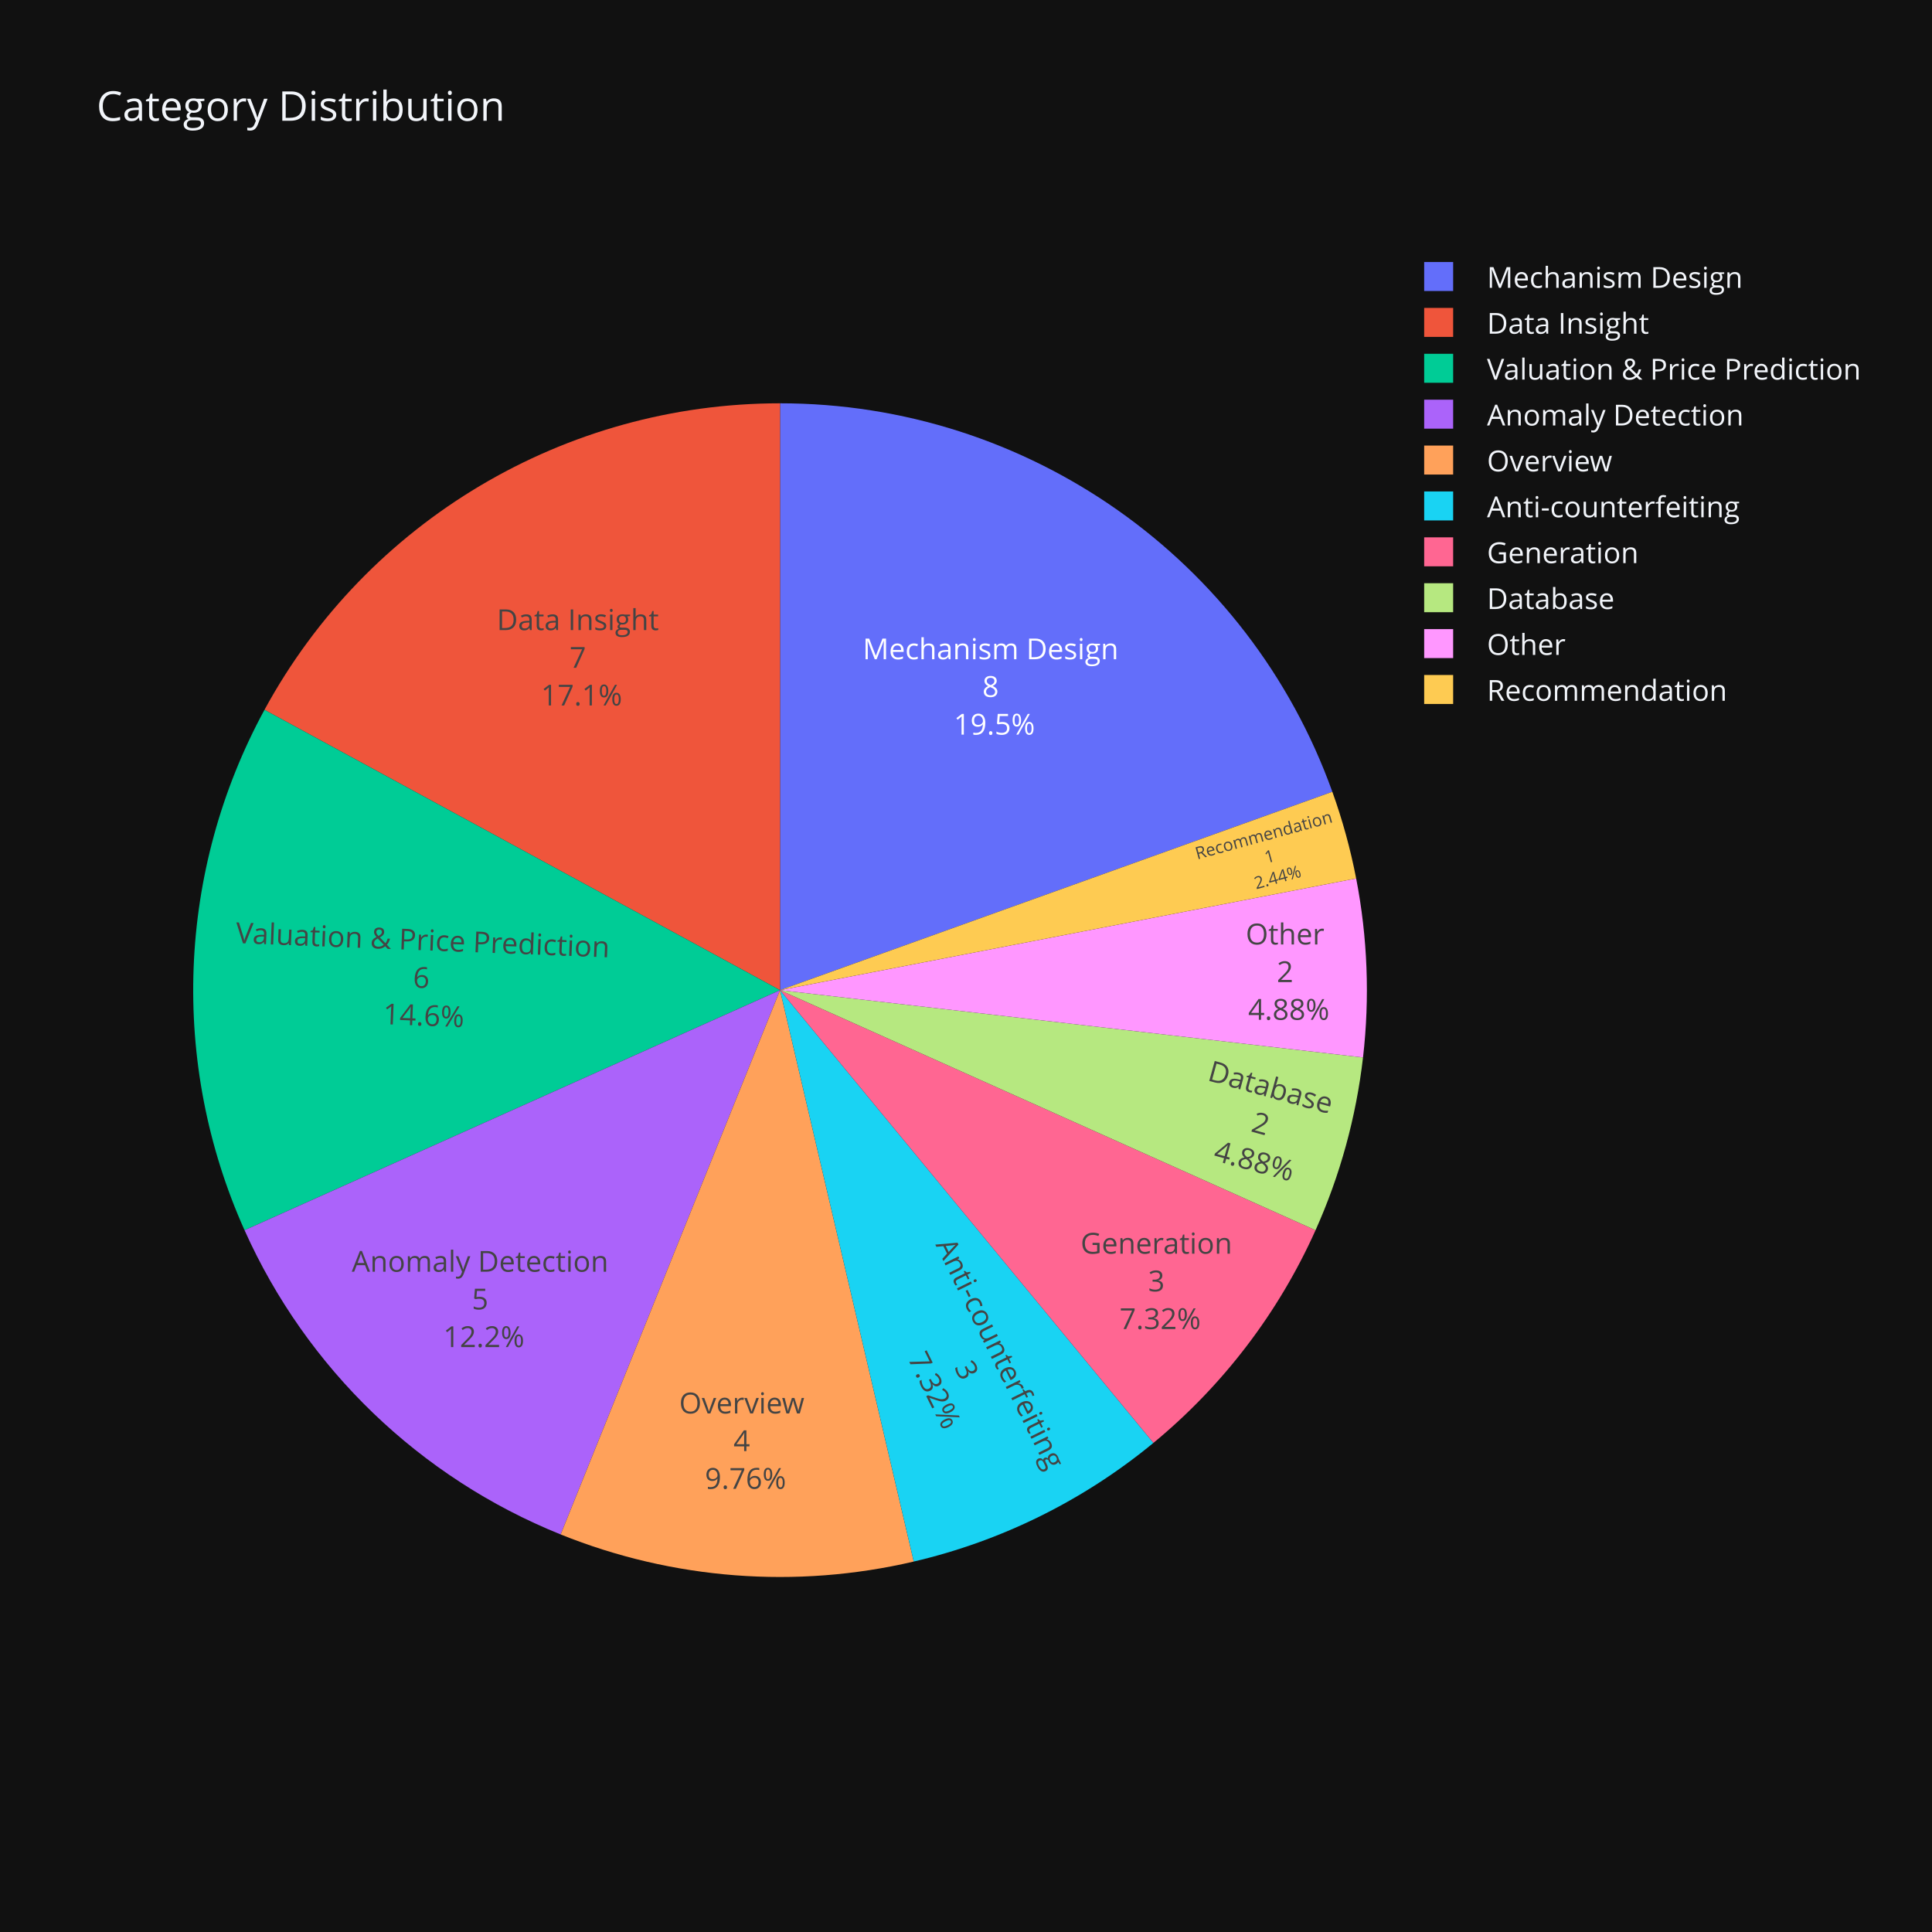
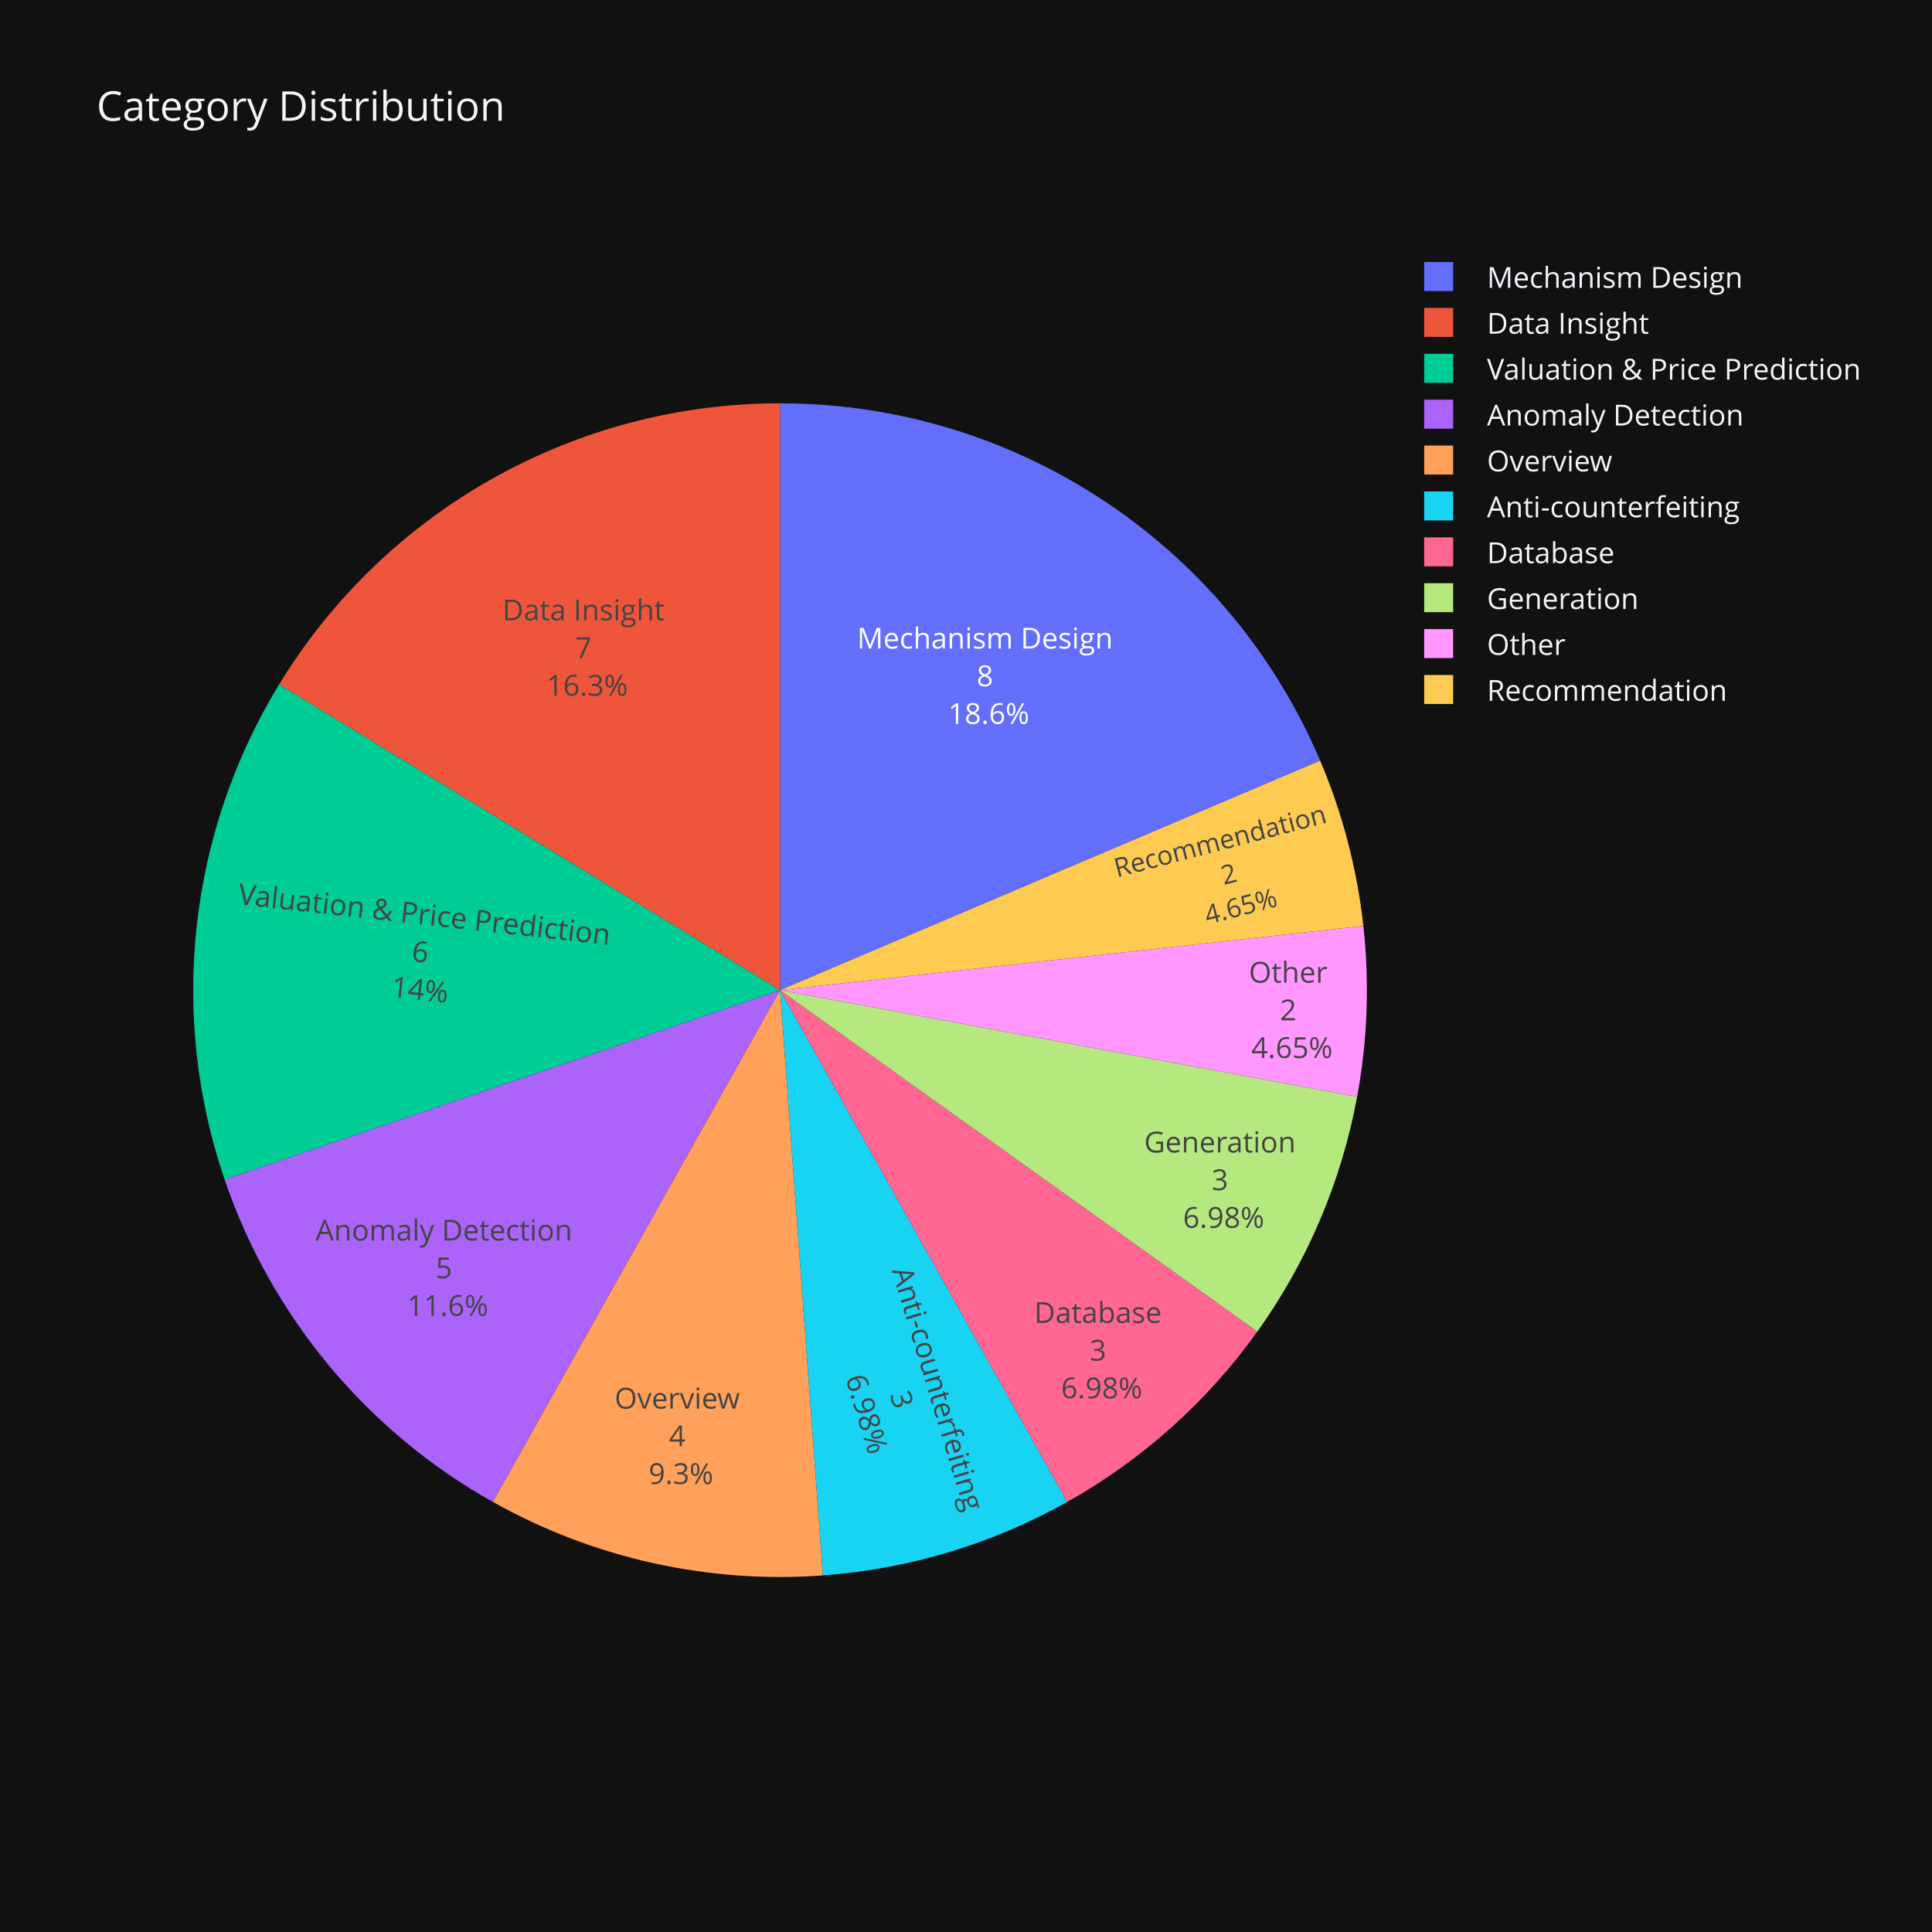
<svg xmlns="http://www.w3.org/2000/svg" class="main-svg" width="800" height="800" style="" viewBox="0 0 800 800">
  <rect x="0" y="0" width="800" height="800" style="fill: rgb(17, 17, 17); fill-opacity: 1;" />
-   <defs id="defs-072950">
+   <defs id="defs-62c7df">
    <g class="clips" />
    <g class="gradients" />
    <g class="patterns" />
  </defs>
  <g class="bglayer" />
  <g class="layer-below">
    <g class="imagelayer" />
    <g class="shapelayer" />
  </g>
  <g class="cartesianlayer" />
  <g class="polarlayer" />
  <g class="smithlayer" />
  <g class="ternarylayer" />
  <g class="geolayer" />
  <g class="funnelarealayer" />
  <g class="pielayer">
    <g class="trace" stroke-linejoin="round" style="opacity: 1;">
      <g class="slice">
-         <path class="surface" d="M323,410l0,-243a243,243 0 0 1 228.697,160.862Z" style="pointer-events: none; stroke-width: 0; fill: rgb(99, 110, 250); fill-opacity: 1; stroke: rgb(68, 68, 68); stroke-opacity: 1;" />
-         <g class="slicetext">
-           <text data-notex="1" class="slicetext" transform="translate(411.7455,272.9791)" text-anchor="middle" x="0" y="0" style="font-family: 'Open Sans', verdana, arial, sans-serif; font-size: 12px; fill: rgb(255, 255, 255); fill-opacity: 1; white-space: pre;">
+         <path class="surface" d="M323,410l0,-243a243,243 0 0 1 223.644,147.962Z" style="pointer-events: all; stroke-width: 0; fill: rgb(99, 110, 250); fill-opacity: 1; stroke: rgb(68, 68, 68); stroke-opacity: 1;" />
+         <g class="slicetext">
+           <text data-notex="1" class="slicetext" transform="translate(409.4044,268.548)" text-anchor="middle" x="0" y="0" style="font-family: 'Open Sans', verdana, arial, sans-serif; font-size: 12px; fill: rgb(255, 255, 255); fill-opacity: 1; white-space: pre;">
            <tspan class="line" dy="0em" x="0" y="0">Mechanism Design</tspan>
            <tspan class="line" dy="1.3em" x="0" y="0">8</tspan>
-             <tspan class="line" dy="2.6em" x="0" y="0">19.5%</tspan>
-           </text>
-         </g>
-       </g>
-       <g class="slice">
-         <path class="surface" d="M323,410l-213.478,-116.086a243,243 0 0 1 213.478,-126.914Z" style="pointer-events: none; stroke-width: 0; fill: rgb(239, 85, 59); fill-opacity: 1; stroke: rgb(68, 68, 68); stroke-opacity: 1;" />
-         <g class="slicetext">
-           <text data-notex="1" class="slicetext" transform="translate(240.8187,260.9136)" text-anchor="middle" x="0" y="0" style="font-family: 'Open Sans', verdana, arial, sans-serif; font-size: 12px; fill: rgb(68, 68, 68); fill-opacity: 1; white-space: pre;">
+             <tspan class="line" dy="2.6em" x="0" y="0">18.6%</tspan>
+           </text>
+         </g>
+       </g>
+       <g class="slice">
+         <path class="surface" d="M323,410l-207.423,-126.589a243,243 0 0 1 207.423,-116.411Z" style="pointer-events: all; stroke-width: 0; fill: rgb(239, 85, 59); fill-opacity: 1; stroke: rgb(68, 68, 68); stroke-opacity: 1;" />
+         <g class="slicetext">
+           <text data-notex="1" class="slicetext" transform="translate(243.151,256.8727)" text-anchor="middle" x="0" y="0" style="font-family: 'Open Sans', verdana, arial, sans-serif; font-size: 12px; fill: rgb(68, 68, 68); fill-opacity: 1; white-space: pre;">
            <tspan class="line" dy="0em" x="0" y="0">Data Insight</tspan>
            <tspan class="line" dy="1.3em" x="0" y="0">7</tspan>
-             <tspan class="line" dy="2.6em" x="0" y="0">17.1%</tspan>
-           </text>
-         </g>
-       </g>
-       <g class="slice">
-         <path class="surface" d="M323,410l-221.738,99.404a243,243 0 0 1 8.26,-215.49Z" style="pointer-events: none; stroke-width: 0; fill: rgb(0, 204, 150); fill-opacity: 1; stroke: rgb(68, 68, 68); stroke-opacity: 1;" />
-         <g class="slicetext">
-           <text data-notex="1" class="slicetext" transform="translate(176.4715,393.5239)rotate(2.195122)" text-anchor="middle" x="0" y="0" style="font-family: 'Open Sans', verdana, arial, sans-serif; font-size: 12px; fill: rgb(68, 68, 68); fill-opacity: 1; white-space: pre;">
+             <tspan class="line" dy="2.6em" x="0" y="0">16.3%</tspan>
+           </text>
+         </g>
+       </g>
+       <g class="slice">
+         <path class="surface" d="M323,410l-229.985,78.46a243,243 0 0 1 22.562,-205.048Z" style="pointer-events: all; stroke-width: 0; fill: rgb(0, 204, 150); fill-opacity: 1; stroke: rgb(68, 68, 68); stroke-opacity: 1;" />
+         <g class="slicetext">
+           <text data-notex="1" class="slicetext" transform="translate(176.863,383.0033)rotate(6.27907)" text-anchor="middle" x="0" y="0" style="font-family: 'Open Sans', verdana, arial, sans-serif; font-size: 12px; fill: rgb(68, 68, 68); fill-opacity: 1; white-space: pre;">
            <tspan class="line" dy="0em" x="0" y="0">Valuation &amp; Price Prediction</tspan>
            <tspan class="line" dy="1.3em" x="0" y="0">6</tspan>
-             <tspan class="line" dy="2.6em" x="0" y="0">14.6%</tspan>
-           </text>
-         </g>
-       </g>
-       <g class="slice">
-         <path class="surface" d="M323,410l-90.838,225.383a243,243 0 0 1 -130.901,-125.979Z" style="pointer-events: none; stroke-width: 0; fill: rgb(171, 99, 250); fill-opacity: 1; stroke: rgb(68, 68, 68); stroke-opacity: 1;" />
-         <g class="slicetext">
-           <text data-notex="1" class="slicetext" transform="translate(200.346,526.5939)" text-anchor="middle" x="0" y="0" style="font-family: 'Open Sans', verdana, arial, sans-serif; font-size: 12px; fill: rgb(68, 68, 68); fill-opacity: 1; white-space: pre;">
+             <tspan class="line" dy="2.6em" x="0" y="0">14%</tspan>
+           </text>
+         </g>
+       </g>
+       <g class="slice">
+         <path class="surface" d="M323,410l-118.929,211.908a243,243 0 0 1 -111.056,-133.448Z" style="pointer-events: all; stroke-width: 0; fill: rgb(171, 99, 250); fill-opacity: 1; stroke: rgb(68, 68, 68); stroke-opacity: 1;" />
+         <g class="slicetext">
+           <text data-notex="1" class="slicetext" transform="translate(185.3806,513.6761)" text-anchor="middle" x="0" y="0" style="font-family: 'Open Sans', verdana, arial, sans-serif; font-size: 12px; fill: rgb(68, 68, 68); fill-opacity: 1; white-space: pre;">
            <tspan class="line" dy="0em" x="0" y="0">Anomaly Detection</tspan>
            <tspan class="line" dy="1.3em" x="0" y="0">5</tspan>
-             <tspan class="line" dy="2.6em" x="0" y="0">12.2%</tspan>
-           </text>
-         </g>
-       </g>
-       <g class="slice">
-         <path class="surface" d="M323,410l55.368,236.608a243,243 0 0 1 -146.206,-11.225Z" style="pointer-events: none; stroke-width: 0; fill: rgb(255, 161, 90); fill-opacity: 1; stroke: rgb(68, 68, 68); stroke-opacity: 1;" />
-         <g class="slicetext">
-           <text data-notex="1" class="slicetext" transform="translate(308.7101,585.2767)" text-anchor="middle" x="0" y="0" style="font-family: 'Open Sans', verdana, arial, sans-serif; font-size: 12px; fill: rgb(68, 68, 68); fill-opacity: 1; white-space: pre;">
+             <tspan class="line" dy="2.6em" x="0" y="0">11.6%</tspan>
+           </text>
+         </g>
+       </g>
+       <g class="slice">
+         <path class="surface" d="M323,410l17.738,242.352a243,243 0 0 1 -136.666,-30.444Z" style="pointer-events: all; stroke-width: 0; fill: rgb(255, 161, 90); fill-opacity: 1; stroke: rgb(68, 68, 68); stroke-opacity: 1;" />
+         <g class="slicetext">
+           <text data-notex="1" class="slicetext" transform="translate(281.9818,583.2852)" text-anchor="middle" x="0" y="0" style="font-family: 'Open Sans', verdana, arial, sans-serif; font-size: 12px; fill: rgb(68, 68, 68); fill-opacity: 1; white-space: pre;">
            <tspan class="line" dy="0em" x="0" y="0">Overview</tspan>
            <tspan class="line" dy="1.3em" x="0" y="0">4</tspan>
-             <tspan class="line" dy="2.6em" x="0" y="0">9.76%</tspan>
-           </text>
-         </g>
-       </g>
-       <g class="slice">
-         <path class="surface" d="M323,410l154.607,187.472a243,243 0 0 1 -99.239,49.136Z" style="pointer-events: none; stroke-width: 0; fill: rgb(25, 211, 243); fill-opacity: 1; stroke: rgb(68, 68, 68); stroke-opacity: 1;" />
-         <g class="slicetext">
-           <text data-notex="1" class="slicetext" transform="translate(411.199,563.6765)rotate(63.65854)" text-anchor="middle" x="0" y="0" style="font-family: 'Open Sans', verdana, arial, sans-serif; font-size: 12px; fill: rgb(68, 68, 68); fill-opacity: 1; white-space: pre;">
+             <tspan class="line" dy="2.6em" x="0" y="0">9.3%</tspan>
+           </text>
+         </g>
+       </g>
+       <g class="slice">
+         <path class="surface" d="M323,410l118.929,211.908a243,243 0 0 1 -101.191,30.444Z" style="pointer-events: all; stroke-width: 0; fill: rgb(25, 211, 243); fill-opacity: 1; stroke: rgb(68, 68, 68); stroke-opacity: 1;" />
+         <g class="slicetext">
+           <text data-notex="1" class="slicetext" transform="translate(384.7838,577.6947)rotate(73.25581)" text-anchor="middle" x="0" y="0" style="font-family: 'Open Sans', verdana, arial, sans-serif; font-size: 12px; fill: rgb(68, 68, 68); fill-opacity: 1; white-space: pre;">
            <tspan class="line" dy="0em" x="0" y="0">Anti-counterfeiting</tspan>
            <tspan class="line" dy="1.3em" x="0" y="0">3</tspan>
-             <tspan class="line" dy="2.6em" x="0" y="0">7.32%</tspan>
-           </text>
-         </g>
-       </g>
-       <g class="slice">
-         <path class="surface" d="M323,410l221.738,99.404a243,243 0 0 1 -67.131,88.068Z" style="pointer-events: none; stroke-width: 0; fill: rgb(255, 102, 146); fill-opacity: 1; stroke: rgb(68, 68, 68); stroke-opacity: 1;" />
-         <g class="slicetext">
-           <text data-notex="1" class="slicetext" transform="translate(480.3935,519.1243)" text-anchor="middle" x="0" y="0" style="font-family: 'Open Sans', verdana, arial, sans-serif; font-size: 12px; fill: rgb(68, 68, 68); fill-opacity: 1; white-space: pre;">
+             <tspan class="line" dy="2.6em" x="0" y="0">6.98%</tspan>
+           </text>
+         </g>
+       </g>
+       <g class="slice">
+         <path class="surface" d="M323,410l197.629,141.392a243,243 0 0 1 -78.701,70.516Z" style="pointer-events: all; stroke-width: 0; fill: rgb(255, 102, 146); fill-opacity: 1; stroke: rgb(68, 68, 68); stroke-opacity: 1;" />
+         <g class="slicetext">
+           <text data-notex="1" class="slicetext" transform="translate(456.1973,547.8055)" text-anchor="middle" x="0" y="0" style="font-family: 'Open Sans', verdana, arial, sans-serif; font-size: 12px; fill: rgb(68, 68, 68); fill-opacity: 1; white-space: pre;">
+             <tspan class="line" dy="0em" x="0" y="0">Database</tspan>
+             <tspan class="line" dy="1.3em" x="0" y="0">3</tspan>
+             <tspan class="line" dy="2.6em" x="0" y="0">6.98%</tspan>
+           </text>
+         </g>
+       </g>
+       <g class="slice">
+         <path class="surface" d="M323,410l238.958,44.138a243,243 0 0 1 -41.328,97.254Z" style="pointer-events: all; stroke-width: 0; fill: rgb(182, 232, 128); fill-opacity: 1; stroke: rgb(68, 68, 68); stroke-opacity: 1;" />
+         <g class="slicetext">
+           <text data-notex="1" class="slicetext" transform="translate(506.7018,477.2132)" text-anchor="middle" x="0" y="0" style="font-family: 'Open Sans', verdana, arial, sans-serif; font-size: 12px; fill: rgb(68, 68, 68); fill-opacity: 1; white-space: pre;">
            <tspan class="line" dy="0em" x="0" y="0">Generation</tspan>
            <tspan class="line" dy="1.3em" x="0" y="0">3</tspan>
-             <tspan class="line" dy="2.6em" x="0" y="0">7.32%</tspan>
-           </text>
-         </g>
-       </g>
-       <g class="slice">
-         <path class="surface" d="M323,410l241.397,27.868a243,243 0 0 1 -19.658,71.536Z" style="pointer-events: none; stroke-width: 0; fill: rgb(182, 232, 128); fill-opacity: 1; stroke: rgb(68, 68, 68); stroke-opacity: 1;" />
-         <g class="slicetext">
-           <text data-notex="1" class="slicetext" transform="translate(526.5675,454.6875)rotate(15.36585)" text-anchor="middle" x="0" y="0" style="font-family: 'Open Sans', verdana, arial, sans-serif; font-size: 12px; fill: rgb(68, 68, 68); fill-opacity: 1; white-space: pre;">
-             <tspan class="line" dy="0em" x="0" y="0">Database</tspan>
-             <tspan class="line" dy="1.3em" x="0" y="0">2</tspan>
-             <tspan class="line" dy="2.6em" x="0" y="0">4.88%</tspan>
-           </text>
-         </g>
-       </g>
-       <g class="slice">
-         <path class="surface" d="M323,410l238.555,-46.265a243,243 0 0 1 2.842,74.133Z" style="pointer-events: none; stroke-width: 0; fill: rgb(255, 151, 255); fill-opacity: 1; stroke: rgb(68, 68, 68); stroke-opacity: 1;" />
-         <g class="slicetext">
-           <text data-notex="1" class="slicetext" transform="translate(533.664,391.0735)" text-anchor="middle" x="0" y="0" style="font-family: 'Open Sans', verdana, arial, sans-serif; font-size: 12px; fill: rgb(68, 68, 68); fill-opacity: 1; white-space: pre;">
+             <tspan class="line" dy="2.6em" x="0" y="0">6.98%</tspan>
+           </text>
+         </g>
+       </g>
+       <g class="slice">
+         <path class="surface" d="M323,410l241.542,-26.577a243,243 0 0 1 -2.584,70.715Z" style="pointer-events: all; stroke-width: 0; fill: rgb(255, 151, 255); fill-opacity: 1; stroke: rgb(68, 68, 68); stroke-opacity: 1;" />
+         <g class="slicetext">
+           <text data-notex="1" class="slicetext" transform="translate(534.9742,406.8953)" text-anchor="middle" x="0" y="0" style="font-family: 'Open Sans', verdana, arial, sans-serif; font-size: 12px; fill: rgb(68, 68, 68); fill-opacity: 1; white-space: pre;">
            <tspan class="line" dy="0em" x="0" y="0">Other</tspan>
            <tspan class="line" dy="1.3em" x="0" y="0">2</tspan>
-             <tspan class="line" dy="2.6em" x="0" y="0">4.88%</tspan>
-           </text>
-         </g>
-       </g>
-       <g class="slice">
-         <path class="surface" d="M323,410l228.697,-82.138a243,243 0 0 1 9.858,35.873Z" style="pointer-events: none; stroke-width: 0; fill: rgb(254, 203, 82); fill-opacity: 1; stroke: rgb(68, 68, 68); stroke-opacity: 1;" />
-         <g class="slicetext">
-           <text data-notex="1" class="slicetext" transform="translate(524.804,347.9252)scale(0.5880722)rotate(-15.36585)" text-anchor="middle" x="0" y="0" style="font-family: 'Open Sans', verdana, arial, sans-serif; font-size: 12px; fill: rgb(68, 68, 68); fill-opacity: 1; white-space: pre;">
+             <tspan class="line" dy="2.6em" x="0" y="0">4.65%</tspan>
+           </text>
+         </g>
+       </g>
+       <g class="slice">
+         <path class="surface" d="M323,410l223.644,-95.038a243,243 0 0 1 17.898,68.461Z" style="pointer-events: all; stroke-width: 0; fill: rgb(254, 203, 82); fill-opacity: 1; stroke: rgb(68, 68, 68); stroke-opacity: 1;" />
+         <g class="slicetext">
+           <text data-notex="1" class="slicetext" transform="translate(507.541,351.5695)scale(0.9080706)rotate(-14.65116)" text-anchor="middle" x="0" y="0" style="font-family: 'Open Sans', verdana, arial, sans-serif; font-size: 12px; fill: rgb(68, 68, 68); fill-opacity: 1; white-space: pre;">
            <tspan class="line" dy="0em" x="0" y="0">Recommendation</tspan>
-             <tspan class="line" dy="1.3em" x="0" y="0">1</tspan>
-             <tspan class="line" dy="2.6em" x="0" y="0">2.44%</tspan>
+             <tspan class="line" dy="1.3em" x="0" y="0">2</tspan>
+             <tspan class="line" dy="2.6em" x="0" y="0">4.65%</tspan>
          </text>
        </g>
      </g>
    </g>
  </g>
  <g class="iciclelayer" />
  <g class="treemaplayer" />
  <g class="sunburstlayer" />
  <g class="glimages" />
-   <defs id="topdefs-072950">
+   <defs id="topdefs-62c7df">
    <g class="clips" />
-     <clipPath id="legend072950">
+     <clipPath id="legend62c7df">
      <rect width="212" height="200" x="0" y="0" />
    </clipPath>
  </defs>
  <g class="layer-above">
    <g class="imagelayer" />
    <g class="shapelayer" />
  </g>
  <g class="infolayer">
    <g class="legend" pointer-events="all" transform="translate(575.72,100)">
      <rect class="bg" shape-rendering="crispEdges" style="stroke: rgb(68, 68, 68); stroke-opacity: 1; fill: rgb(17, 17, 17); fill-opacity: 1; stroke-width: 0px;" width="212" height="200" x="0" y="0" />
-       <g class="scrollbox" transform="" clip-path="url(#legend072950)">
+       <g class="scrollbox" transform="" clip-path="url(#legend62c7df)">
        <g class="groups">
          <g class="traces" transform="translate(0,14.5)" style="opacity: 1;">
            <text class="legendtext" text-anchor="start" x="40" y="4.68" style="font-family: 'Open Sans', verdana, arial, sans-serif; font-size: 12px; fill: rgb(242, 245, 250); fill-opacity: 1; white-space: pre;">Mechanism Design</text>
            <g class="layers" style="opacity: 1;">
              <g class="legendfill" />
              <g class="legendlines" />
              <g class="legendsymbols">
                <g class="legendpoints">
                  <path class="legendpie" d="M6,6H-6V-6H6Z" transform="translate(20,0)" style="stroke-width: 0; fill: rgb(99, 110, 250); fill-opacity: 1; stroke: rgb(68, 68, 68); stroke-opacity: 1;" />
                </g>
              </g>
            </g>
            <rect class="legendtoggle" x="0" y="-9.5" width="206.266" height="19" style="fill: rgb(0, 0, 0); fill-opacity: 0;" />
          </g>
          <g class="traces" transform="translate(0,33.5)" style="opacity: 1;">
            <text class="legendtext" text-anchor="start" x="40" y="4.68" style="font-family: 'Open Sans', verdana, arial, sans-serif; font-size: 12px; fill: rgb(242, 245, 250); fill-opacity: 1; white-space: pre;">Data Insight</text>
            <g class="layers" style="opacity: 1;">
              <g class="legendfill" />
              <g class="legendlines" />
              <g class="legendsymbols">
                <g class="legendpoints">
                  <path class="legendpie" d="M6,6H-6V-6H6Z" transform="translate(20,0)" style="stroke-width: 0; fill: rgb(239, 85, 59); fill-opacity: 1; stroke: rgb(68, 68, 68); stroke-opacity: 1;" />
                </g>
              </g>
            </g>
            <rect class="legendtoggle" x="0" y="-9.5" width="206.266" height="19" style="fill: rgb(0, 0, 0); fill-opacity: 0;" />
          </g>
          <g class="traces" transform="translate(0,52.5)" style="opacity: 1;">
            <text class="legendtext" text-anchor="start" x="40" y="4.68" style="font-family: 'Open Sans', verdana, arial, sans-serif; font-size: 12px; fill: rgb(242, 245, 250); fill-opacity: 1; white-space: pre;">Valuation &amp; Price Prediction</text>
            <g class="layers" style="opacity: 1;">
              <g class="legendfill" />
              <g class="legendlines" />
              <g class="legendsymbols">
                <g class="legendpoints">
                  <path class="legendpie" d="M6,6H-6V-6H6Z" transform="translate(20,0)" style="stroke-width: 0; fill: rgb(0, 204, 150); fill-opacity: 1; stroke: rgb(68, 68, 68); stroke-opacity: 1;" />
                </g>
              </g>
            </g>
            <rect class="legendtoggle" x="0" y="-9.5" width="206.266" height="19" style="fill: rgb(0, 0, 0); fill-opacity: 0;" />
          </g>
          <g class="traces" transform="translate(0,71.5)" style="opacity: 1;">
            <text class="legendtext" text-anchor="start" x="40" y="4.68" style="font-family: 'Open Sans', verdana, arial, sans-serif; font-size: 12px; fill: rgb(242, 245, 250); fill-opacity: 1; white-space: pre;">Anomaly Detection</text>
            <g class="layers" style="opacity: 1;">
              <g class="legendfill" />
              <g class="legendlines" />
              <g class="legendsymbols">
                <g class="legendpoints">
                  <path class="legendpie" d="M6,6H-6V-6H6Z" transform="translate(20,0)" style="stroke-width: 0; fill: rgb(171, 99, 250); fill-opacity: 1; stroke: rgb(68, 68, 68); stroke-opacity: 1;" />
                </g>
              </g>
            </g>
            <rect class="legendtoggle" x="0" y="-9.5" width="206.266" height="19" style="fill: rgb(0, 0, 0); fill-opacity: 0;" />
          </g>
          <g class="traces" transform="translate(0,90.5)" style="opacity: 1;">
            <text class="legendtext" text-anchor="start" x="40" y="4.68" style="font-family: 'Open Sans', verdana, arial, sans-serif; font-size: 12px; fill: rgb(242, 245, 250); fill-opacity: 1; white-space: pre;">Overview</text>
            <g class="layers" style="opacity: 1;">
              <g class="legendfill" />
              <g class="legendlines" />
              <g class="legendsymbols">
                <g class="legendpoints">
                  <path class="legendpie" d="M6,6H-6V-6H6Z" transform="translate(20,0)" style="stroke-width: 0; fill: rgb(255, 161, 90); fill-opacity: 1; stroke: rgb(68, 68, 68); stroke-opacity: 1;" />
                </g>
              </g>
            </g>
            <rect class="legendtoggle" x="0" y="-9.5" width="206.266" height="19" style="fill: rgb(0, 0, 0); fill-opacity: 0;" />
          </g>
          <g class="traces" transform="translate(0,109.5)" style="opacity: 1;">
            <text class="legendtext" text-anchor="start" x="40" y="4.68" style="font-family: 'Open Sans', verdana, arial, sans-serif; font-size: 12px; fill: rgb(242, 245, 250); fill-opacity: 1; white-space: pre;">Anti-counterfeiting</text>
            <g class="layers" style="opacity: 1;">
              <g class="legendfill" />
              <g class="legendlines" />
              <g class="legendsymbols">
                <g class="legendpoints">
                  <path class="legendpie" d="M6,6H-6V-6H6Z" transform="translate(20,0)" style="stroke-width: 0; fill: rgb(25, 211, 243); fill-opacity: 1; stroke: rgb(68, 68, 68); stroke-opacity: 1;" />
                </g>
              </g>
            </g>
            <rect class="legendtoggle" x="0" y="-9.5" width="206.266" height="19" style="fill: rgb(0, 0, 0); fill-opacity: 0;" />
          </g>
          <g class="traces" transform="translate(0,128.5)" style="opacity: 1;">
+             <text class="legendtext" text-anchor="start" x="40" y="4.68" style="font-family: 'Open Sans', verdana, arial, sans-serif; font-size: 12px; fill: rgb(242, 245, 250); fill-opacity: 1; white-space: pre;">Database</text>
+             <g class="layers" style="opacity: 1;">
+               <g class="legendfill" />
+               <g class="legendlines" />
+               <g class="legendsymbols">
+                 <g class="legendpoints">
+                   <path class="legendpie" d="M6,6H-6V-6H6Z" transform="translate(20,0)" style="stroke-width: 0; fill: rgb(255, 102, 146); fill-opacity: 1; stroke: rgb(68, 68, 68); stroke-opacity: 1;" />
+                 </g>
+               </g>
+             </g>
+             <rect class="legendtoggle" x="0" y="-9.5" width="206.266" height="19" style="fill: rgb(0, 0, 0); fill-opacity: 0;" />
+           </g>
+           <g class="traces" transform="translate(0,147.5)" style="opacity: 1;">
            <text class="legendtext" text-anchor="start" x="40" y="4.68" style="font-family: 'Open Sans', verdana, arial, sans-serif; font-size: 12px; fill: rgb(242, 245, 250); fill-opacity: 1; white-space: pre;">Generation</text>
-             <g class="layers" style="opacity: 1;">
-               <g class="legendfill" />
-               <g class="legendlines" />
-               <g class="legendsymbols">
-                 <g class="legendpoints">
-                   <path class="legendpie" d="M6,6H-6V-6H6Z" transform="translate(20,0)" style="stroke-width: 0; fill: rgb(255, 102, 146); fill-opacity: 1; stroke: rgb(68, 68, 68); stroke-opacity: 1;" />
-                 </g>
-               </g>
-             </g>
-             <rect class="legendtoggle" x="0" y="-9.5" width="206.266" height="19" style="fill: rgb(0, 0, 0); fill-opacity: 0;" />
-           </g>
-           <g class="traces" transform="translate(0,147.5)" style="opacity: 1;">
-             <text class="legendtext" text-anchor="start" x="40" y="4.68" style="font-family: 'Open Sans', verdana, arial, sans-serif; font-size: 12px; fill: rgb(242, 245, 250); fill-opacity: 1; white-space: pre;">Database</text>
            <g class="layers" style="opacity: 1;">
              <g class="legendfill" />
              <g class="legendlines" />
              <g class="legendsymbols">
                <g class="legendpoints">
                  <path class="legendpie" d="M6,6H-6V-6H6Z" transform="translate(20,0)" style="stroke-width: 0; fill: rgb(182, 232, 128); fill-opacity: 1; stroke: rgb(68, 68, 68); stroke-opacity: 1;" />
                </g>
              </g>
            </g>
            <rect class="legendtoggle" x="0" y="-9.5" width="206.266" height="19" style="fill: rgb(0, 0, 0); fill-opacity: 0;" />
          </g>
          <g class="traces" transform="translate(0,166.5)" style="opacity: 1;">
            <text class="legendtext" text-anchor="start" x="40" y="4.68" style="font-family: 'Open Sans', verdana, arial, sans-serif; font-size: 12px; fill: rgb(242, 245, 250); fill-opacity: 1; white-space: pre;">Other</text>
            <g class="layers" style="opacity: 1;">
              <g class="legendfill" />
              <g class="legendlines" />
              <g class="legendsymbols">
                <g class="legendpoints">
                  <path class="legendpie" d="M6,6H-6V-6H6Z" transform="translate(20,0)" style="stroke-width: 0; fill: rgb(255, 151, 255); fill-opacity: 1; stroke: rgb(68, 68, 68); stroke-opacity: 1;" />
                </g>
              </g>
            </g>
            <rect class="legendtoggle" x="0" y="-9.5" width="206.266" height="19" style="fill: rgb(0, 0, 0); fill-opacity: 0;" />
          </g>
          <g class="traces" transform="translate(0,185.5)" style="opacity: 1;">
            <text class="legendtext" text-anchor="start" x="40" y="4.68" style="font-family: 'Open Sans', verdana, arial, sans-serif; font-size: 12px; fill: rgb(242, 245, 250); fill-opacity: 1; white-space: pre;">Recommendation</text>
            <g class="layers" style="opacity: 1;">
              <g class="legendfill" />
              <g class="legendlines" />
              <g class="legendsymbols">
                <g class="legendpoints">
                  <path class="legendpie" d="M6,6H-6V-6H6Z" transform="translate(20,0)" style="stroke-width: 0; fill: rgb(254, 203, 82); fill-opacity: 1; stroke: rgb(68, 68, 68); stroke-opacity: 1;" />
                </g>
              </g>
            </g>
            <rect class="legendtoggle" x="0" y="-9.5" width="206.266" height="19" style="fill: rgb(0, 0, 0); fill-opacity: 0;" />
          </g>
        </g>
      </g>
      <rect class="scrollbar" rx="20" ry="3" width="0" height="0" style="fill: rgb(128, 139, 164); fill-opacity: 1;" x="0" y="0" />
    </g>
    <g class="g-gtitle">
      <text class="gtitle" x="40" y="50" text-anchor="start" dy="0em" style="font-family: 'Open Sans', verdana, arial, sans-serif; font-size: 17px; fill: rgb(242, 245, 250); opacity: 1; font-weight: normal; white-space: pre;">Category Distribution</text>
    </g>
  </g>
</svg>
